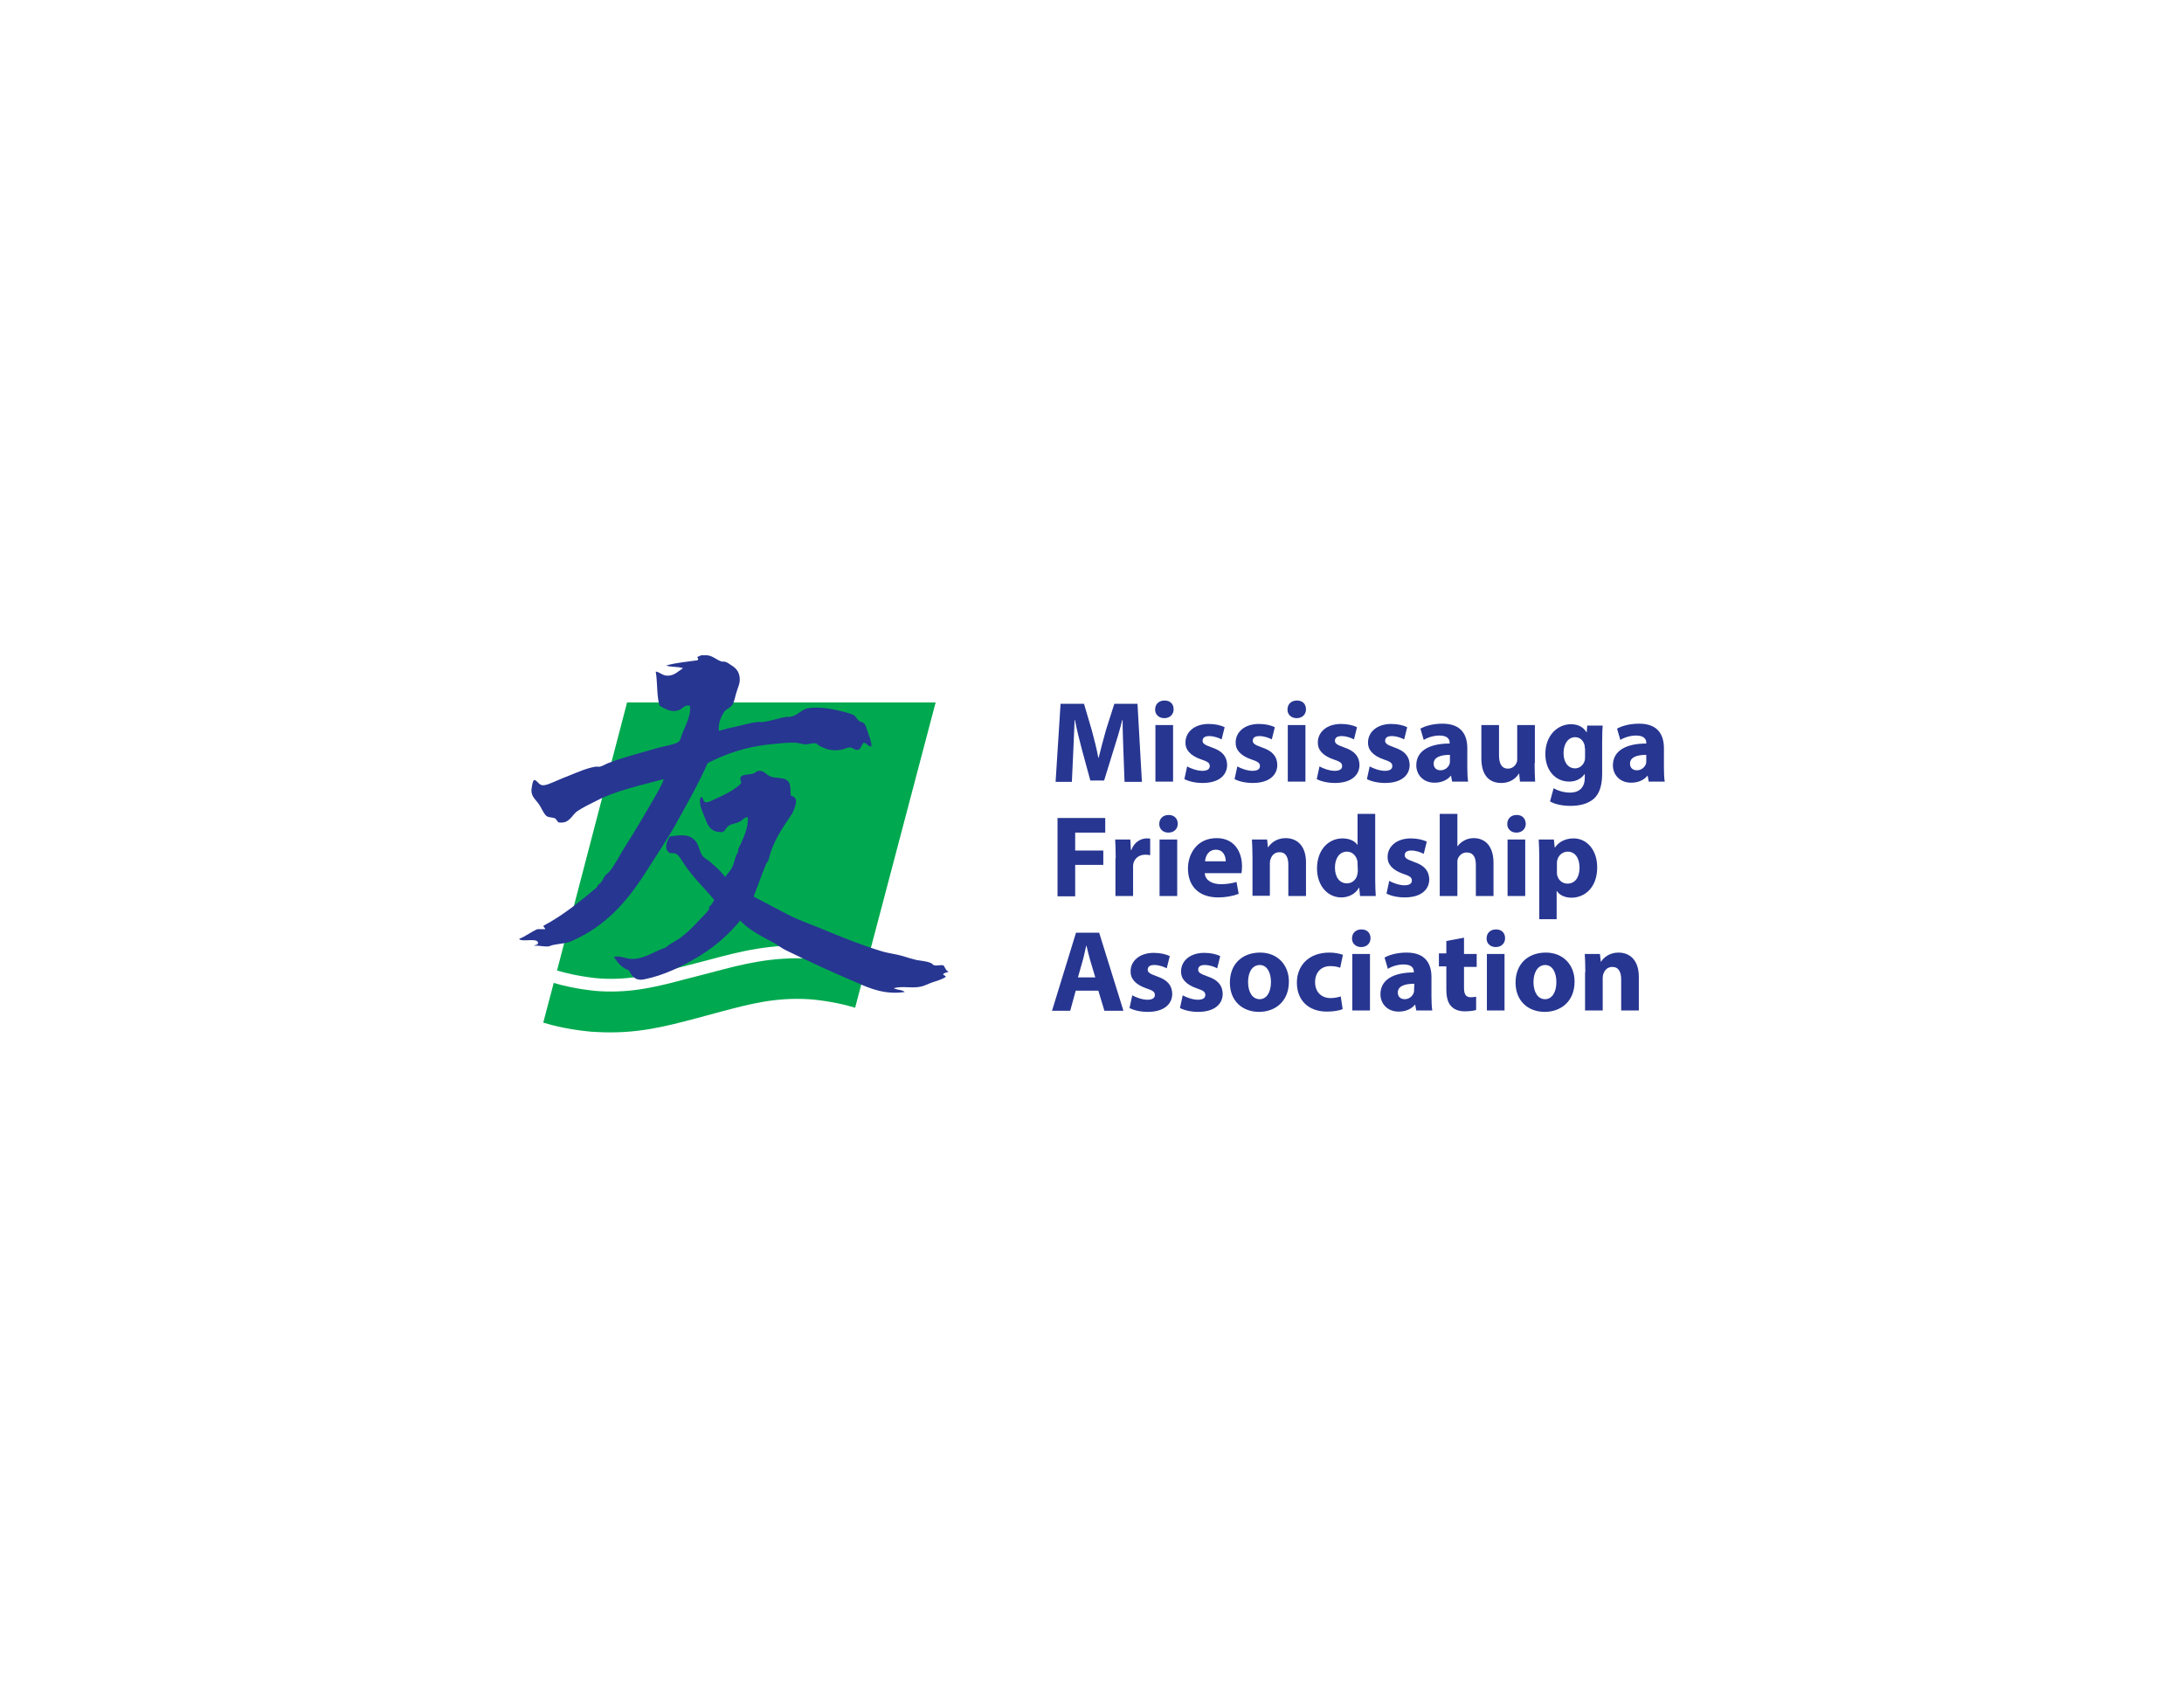
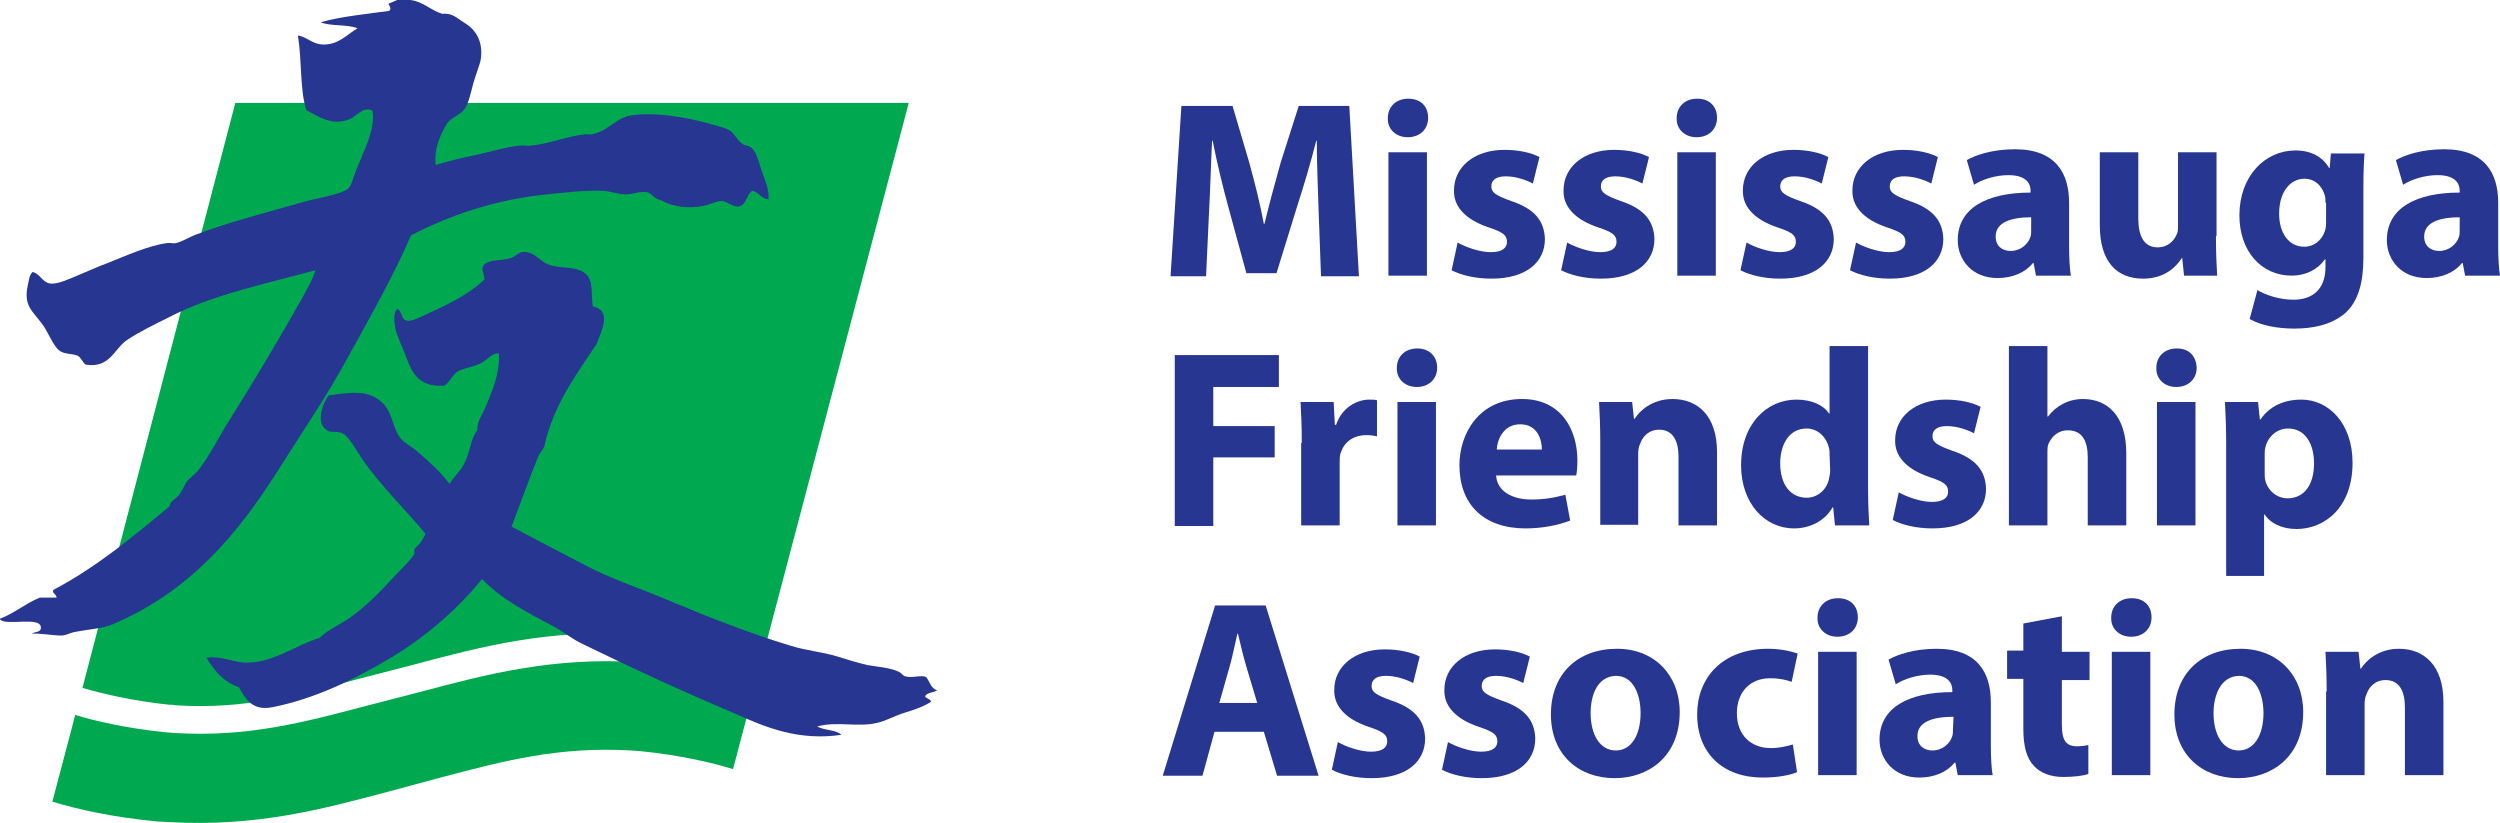
- <svg xmlns="http://www.w3.org/2000/svg" version="1.1" id="Layer_1" x="0px" y="0px" viewBox="0 0 792 612" style="enable-background:new 0 0 792 612;" xml:space="preserve">
-   <style type="text/css">
- 	.st0{fill:#00A94F;}
- 	.st1{fill-rule:evenodd;clip-rule:evenodd;fill:#273691;}
- 	.st2{fill:#273691;}
- </style>
+ <svg xmlns="http://www.w3.org/2000/svg" version="1.1" id="Layer_1" x="0px" y="0px" style="enable-background:new 0 0 792 612;" xml:space="preserve" viewBox="188.3 237.6 415.4 136.74">
+   <style type="text/css"> 	.st0{fill:#00A94F;} 	.st1{fill-rule:evenodd;clip-rule:evenodd;fill:#273691;} 	.st2{fill:#273691;} </style>
  <g>
    <path class="st0" d="M339.3,254.7H227.4L202,351.9c3.1,0.9,7.9,2.1,14.4,2.8h0.1c0.2,0,0.5,0,1.1,0.1c11.3,0.7,20.1-1.7,30.3-4.4   l8.9-2.3c11.6-3.1,22.6-6,37.6-5.1c0,0,0,0-0.1,0c0.2,0,0.6,0.1,2,0.2l0,0h0.1c8.2,0.8,14.6,2.4,18.6,3.6L339.3,254.7z" />
    <path class="st0" d="M296.1,347.8C296.1,347.8,296,347.8,296.1,347.8l-1.9-0.2c-14.3-0.8-24.9,2-36.2,5l-8.9,2.3   c-10.6,2.8-19.7,5.2-31.7,4.5l-1.3-0.1H216c-6.8-0.7-11.9-1.9-15.2-2.9l-3.8,14.4c3.9,1.2,9.9,2.6,17.5,3.3h0.1l1.8,0.1   c14.3,0.8,24.9-2,36.2-5l8.9-2.4c10.6-2.8,19.7-5.2,31.7-4.5l1.3,0.1h0.1c7,0.7,12.3,2,15.5,3l3.8-14.4   C310.1,350.1,304,348.6,296.1,347.8" />
  </g>
  <g>
    <g>
      <g>
        <path class="st1" d="M328.1,359.7c-0.9-0.9-2.9-0.7-4-1.4c3.3-0.9,6.8,0.2,10-0.6c1.4-0.3,2.9-1.2,4.6-1.7c1.6-0.5,3.1-1,4.3-1.8     c-0.1-0.5-0.8-0.5-1-0.9c0.4-0.7,1.5-0.6,2-1c-1-0.3-1.2-1.4-1.8-2.2c-0.9-0.4-2.2,0.2-3.4-0.1c-0.5-0.1-0.6-0.5-1.2-0.8     c-1.5-0.7-3.6-0.8-5.2-1.1c-1.7-0.4-3.3-0.9-4.9-1.4c-2.6-0.8-5.3-1-7.8-1.8c-7-2.1-14-4.9-20.7-7.7c-4.5-1.9-9.1-3.4-13.3-5.6     s-8.3-4.3-12.4-6.5c1.5-3.9,2.9-7.9,4.5-11.8c0.3-0.6,0.9-1.1,1-1.8c1.5-6.6,5.2-11.6,8.6-16.7c0.8-2.1,2.7-5.6-0.6-6.3     c-0.3-1.7,0.1-3.9-0.9-5.1c-1.5-1.8-4.5-1-6.6-1.9c-1.3-0.5-2.4-2.3-4.3-2c-0.7,0.1-1.1,0.8-1.9,1c-1.6,0.5-4.1,0.1-4.6,1.5     c-0.1,0.9,0.3,1.2,0.3,2c-2,2.1-5.8,4.1-9.2,5.6c-1.1,0.5-2.7,1.4-3.6,1.3c-1.2-0.2-0.8-1.6-1.7-2c-0.7,0.8-0.5,2.1-0.3,3.3     c0.3,1.3,1.1,2.9,1.7,4.5c1.1,3,2.2,5.2,6.4,5c1-0.6,1.3-1.8,2.3-2.4c1.1-0.6,2.5-0.7,3.7-1.3c1.1-0.5,1.8-1.7,3.1-1.7     c0.2,3.3-1.1,6.3-2.3,9.1c-0.5,1.3-1.3,2-1.3,3.7c-1.1,1.3-1.2,3.8-2.2,5.6c-0.7,1.3-1.7,2.1-2.4,3.3c-1.6-2.1-3.4-3.7-5.5-5.5     c-0.8-0.7-1.7-1.1-2.4-1.8c-1.5-1.5-1.5-4.4-3.1-6c-2.2-2.3-5-2-9.1-1.4c-1,1.3-2.3,4.8-0.1,5.9c0.5,0.3,1.6,0,2.4,0.4     c1.1,0.5,2.4,3,3.3,4.3c3.1,4.5,7.3,8.5,10.5,12.4c-0.2,0.5-0.5,0.9-0.8,1.4s-0.8,0.8-1,1.1c-0.1,0.2,0,0.7-0.1,0.9     c-0.8,1.3-2.2,2.5-3.3,3.7c-2.3,2.5-4.5,4.8-7.3,6.8c-1.7,1.2-3.7,2-5.1,3.4c-3.8,1.1-7.4,4-11.9,4.1c-2.2,0.1-4.3-1.2-6.9-0.8     c1.3,2.1,2.8,4,5.4,4.9c1.1,1.9,2.2,4,5.6,3.3c7.1-1.4,13.8-4.7,19.8-8.3c6.1-3.7,11.2-8.3,15-13c3.3,3.5,7.8,5.7,12.1,8     c1.6,0.9,2.9,2,4.6,2.8c8.2,4,16.4,7.8,25.4,11.6C315.8,358.6,321.1,360.7,328.1,359.7z" />
        <path class="st1" d="M256.5,237.6c-0.7,0-1.4,0-2.2,0c-0.5,0.2-0.9,0.4-1.4,0.6c-0.2,0.2,0.6,0.6,0.1,1.2     c-3.4,0.5-8,0.9-11.4,1.9c1.6,0.7,4.4,0.3,6.1,1c-1.7,1-3.1,2.7-5.6,2.7c-1.9,0-2.8-1.3-4.3-1.5c0.7,4.3,0.3,9,1.4,12.4     c2.1,1.1,4.3,2.7,7.2,1.5c1.2-0.5,2.2-2.2,3.8-1.4c0.5,3.1-1.5,6.8-2.7,9.8c-0.4,1-0.8,2.6-1.3,3.1c-1.1,1-5.6,1.7-7.3,2.2     c-6.2,1.8-12.3,3.3-18.1,5.5c-1.1,0.4-2.3,1.2-3.3,1.4c-0.3,0.1-1.1-0.1-1.5,0c-3,0.4-6.8,2.1-9.8,3.3c-1.4,0.5-2.9,1.2-4.6,1.9     c-1.7,0.7-3.7,1.7-5,1.5s-1.7-1.7-2.9-1.9c-0.6,0.6-0.6,1.5-0.8,2.3c-0.7,3.4,0.8,4.1,2.6,6.6c0.7,1,1.7,3.4,2.6,4.1     c0.8,0.7,2.1,0.5,3.1,0.9c0.6,0.3,0.9,1.3,1.4,1.5c4,0.6,4.7-2.7,6.8-4.1s4.6-2.6,7-3.8c7.1-3.7,15.9-5.5,24.3-7.8     c-0.4,1.5-1.3,2.9-2,4.3c-3.9,6.9-8.1,14-12.4,20.8c-1.7,2.7-3.2,5.8-5.1,8.2c-0.6,0.7-1.4,1.2-1.9,1.9c-0.5,0.7-0.7,1.5-1.3,2.2     c-0.5,0.6-1.4,0.9-1.5,1.8c-6,5-12.1,10.1-19.3,13.9c-0.4,0.5,0.5,0.7,0.5,1.3c-0.9,0-1.9,0-2.8,0c-2.4,1-4.2,2.6-6.6,3.5v0.1     c0.9,1.2,6.8-0.6,6.8,1.4c0,0.8-0.9,0.6-1.5,1c1.6-0.1,3.3,0.3,4.9,0.3c0.8,0,1.5-0.5,2.3-0.6c2.5-0.5,4.4-0.5,6.3-1.3     c12.6-5.4,20.5-14.6,27.5-25.7c3.9-6.2,8.1-12.3,11.6-18.8c3.7-6.7,7.4-13.2,10.4-20.1c6.4-3.3,13.8-5.9,22.5-6.8     c3-0.3,6.2-0.7,9.2-0.6c1.3,0,2.6,0.6,4,0.6c1.1,0,2.2-0.5,3.3-0.4c0.8,0.1,1.1,0.7,1.8,1.1c0.3,0.2,0.7,0.2,1,0.4     c1.9,1,4.3,1.3,6.9,0.8c1-0.2,2-0.8,2.9-0.8c0.9,0,1.9,1.1,2.9,0.9c1.2-0.2,1.3-2.1,2.2-2.6c1.1,0.2,1.4,1.3,2.7,1.4     c0.1-1.7-0.6-3.2-1.1-4.6s-0.8-3.2-1.8-4c-0.4-0.3-0.9-0.3-1.3-0.5c-1-0.6-1.4-1.8-2.2-2.3c-0.8-0.5-2.3-0.8-3.6-1.2     c-3.3-0.9-8.7-2-13-1.3c-2.3,0.4-3.7,2.6-6.3,3.1c-0.4,0.1-0.8,0-1.1,0c-3,0.3-6,1.6-9.1,1.9c-0.6,0.1-1.3-0.1-1.9,0     c-2.2,0.2-4.7,1-7,1.5c-2.5,0.5-4.9,1.1-6.9,1.7c-0.3-2.5,0.6-4.8,1.9-6.9c0.7-1,2.2-1.4,2.9-2.4c0.6-0.8,1-2.5,1.4-4.1     c0.4-1.5,1.1-3.1,1.3-4.2c0.4-3-0.9-4.9-2.7-6c-1.2-0.7-2-1.7-3.7-1.5C259.8,239.3,258.7,237.9,256.5,237.6z" />
      </g>
    </g>
  </g>
  <g>
    <path class="st2" d="M407.4,272.6c-0.1-3.4-0.3-7.5-0.3-11.6H407c-0.9,3.6-2.1,7.6-3.2,11l-3.4,11h-5l-3-11   c-0.9-3.3-1.9-7.4-2.6-11h-0.1c-0.2,3.8-0.3,8.2-0.5,11.7l-0.5,10.8h-5.9l1.8-28.3h8.5l2.8,9.5c0.9,3.3,1.8,6.8,2.4,10.1h0.1   c0.8-3.3,1.8-7,2.7-10.2l3-9.4h8.4l1.6,28.3h-6.3L407.4,272.6z" />
    <path class="st2" d="M425.6,257.2c0,1.8-1.3,3.2-3.4,3.2c-2,0-3.4-1.4-3.3-3.2c0-1.8,1.3-3.2,3.4-3.2   C424.4,254,425.6,255.3,425.6,257.2z M419,283.4v-20.5h6.4v20.5H419z" />
    <path class="st2" d="M430.5,277.9c1.2,0.7,3.6,1.6,5.5,1.6c1.9,0,2.7-0.7,2.7-1.7c0-1.1-0.6-1.6-3-2.4c-4.2-1.4-5.9-3.7-5.8-6.2   c0-3.8,3.3-6.7,8.4-6.7c2.4,0,4.5,0.5,5.8,1.2l-1.1,4.4c-0.9-0.5-2.7-1.2-4.5-1.2c-1.6,0-2.4,0.6-2.4,1.7c0,1,0.8,1.5,3.3,2.4   c3.9,1.3,5.5,3.3,5.6,6.3c0,3.8-3,6.6-8.9,6.6c-2.7,0-5.1-0.6-6.6-1.4L430.5,277.9z" />
    <path class="st2" d="M448.7,277.9c1.2,0.7,3.6,1.6,5.5,1.6c1.9,0,2.7-0.7,2.7-1.7c0-1.1-0.6-1.6-3-2.4c-4.2-1.4-5.9-3.7-5.8-6.2   c0-3.8,3.3-6.7,8.4-6.7c2.4,0,4.5,0.5,5.8,1.2l-1.1,4.4c-0.9-0.5-2.7-1.2-4.5-1.2c-1.6,0-2.4,0.6-2.4,1.7c0,1,0.8,1.5,3.3,2.4   c3.9,1.3,5.5,3.3,5.6,6.3c0,3.8-3,6.6-8.9,6.6c-2.7,0-5.1-0.6-6.6-1.4L448.7,277.9z" />
    <path class="st2" d="M473.6,257.2c0,1.8-1.3,3.2-3.4,3.2c-2,0-3.4-1.4-3.3-3.2c0-1.8,1.3-3.2,3.4-3.2   C472.4,254,473.6,255.3,473.6,257.2z M467,283.4v-20.5h6.4v20.5H467z" />
    <path class="st2" d="M478.5,277.9c1.2,0.7,3.6,1.6,5.5,1.6c1.9,0,2.7-0.7,2.7-1.7c0-1.1-0.6-1.6-3-2.4c-4.2-1.4-5.9-3.7-5.8-6.2   c0-3.8,3.3-6.7,8.4-6.7c2.4,0,4.5,0.5,5.8,1.2l-1.1,4.4c-0.9-0.5-2.7-1.2-4.5-1.2c-1.6,0-2.4,0.6-2.4,1.7c0,1,0.8,1.5,3.3,2.4   c3.9,1.3,5.5,3.3,5.6,6.3c0,3.8-3,6.6-8.9,6.6c-2.7,0-5.1-0.6-6.6-1.4L478.5,277.9z" />
    <path class="st2" d="M496.7,277.9c1.2,0.7,3.6,1.6,5.5,1.6c1.9,0,2.7-0.7,2.7-1.7c0-1.1-0.6-1.6-3-2.4c-4.2-1.4-5.9-3.7-5.8-6.2   c0-3.8,3.3-6.7,8.4-6.7c2.4,0,4.5,0.5,5.8,1.2l-1.1,4.4c-0.9-0.5-2.7-1.2-4.5-1.2c-1.6,0-2.4,0.6-2.4,1.7c0,1,0.8,1.5,3.3,2.4   c3.9,1.3,5.5,3.3,5.6,6.3c0,3.8-3,6.6-8.9,6.6c-2.7,0-5.1-0.6-6.6-1.4L496.7,277.9z" />
    <path class="st2" d="M526.6,283.4l-0.4-2.1h-0.1c-1.3,1.6-3.4,2.5-5.9,2.5c-4.2,0-6.6-3-6.6-6.3c0-5.3,4.8-7.9,12.1-7.9v-0.3   c0-1.1-0.6-2.6-3.7-2.6c-2.1,0-4.3,0.7-5.7,1.6l-1.2-4.1c1.4-0.8,4.2-1.8,8-1.8c6.8,0,9,4,9,8.9v7.1c0,2,0.1,3.9,0.3,5L526.6,283.4   L526.6,283.4z M525.9,273.7c-3.4,0-6,0.8-6,3.2c0,1.6,1.1,2.4,2.5,2.4c1.6,0,2.9-1.1,3.3-2.4c0.1-0.3,0.1-0.7,0.1-1.1v-2.1H525.9z" />
    <path class="st2" d="M556.5,276.8c0,2.7,0.1,4.9,0.2,6.6h-5.5l-0.3-2.9h-0.1c-0.8,1.3-2.7,3.4-6.4,3.4c-4.2,0-7.2-2.6-7.2-8.9   v-12.1h6.4v11c0,3,1,4.8,3.2,4.8c1.8,0,2.8-1.2,3.2-2.2c0.2-0.4,0.2-0.9,0.2-1.4v-12.2h6.4v13.9H556.5z" />
    <path class="st2" d="M581.2,262.9c-0.1,1.3-0.2,3-0.2,6.1v11.5c0,3.9-0.8,7.2-3.1,9.2c-2.3,1.9-5.3,2.5-8.4,2.5   c-2.7,0-5.5-0.5-7.4-1.6l1.3-4.8c1.3,0.8,3.6,1.6,6,1.6c3,0,5.3-1.6,5.3-5.4v-1.3h-0.1c-1.2,1.7-3.2,2.7-5.5,2.7   c-5.1,0-8.7-4.1-8.7-10c0-6.6,4.3-10.8,9.3-10.8c2.8,0,4.6,1.2,5.6,2.9h0.1l0.2-2.4h5.6V262.9z M574.7,271.3c0-0.4,0-0.8-0.1-1.2   c-0.5-1.7-1.7-2.8-3.4-2.8c-2.3,0-4.2,2.1-4.2,5.8c0,3.1,1.5,5.5,4.2,5.5c1.6,0,2.9-1.1,3.4-2.6c0.2-0.5,0.2-1.1,0.2-1.7v-3H574.7z   " />
    <path class="st2" d="M597.9,283.4l-0.4-2.1h-0.1c-1.3,1.6-3.4,2.5-5.9,2.5c-4.2,0-6.6-3-6.6-6.3c0-5.3,4.8-7.9,12.1-7.9v-0.3   c0-1.1-0.6-2.6-3.7-2.6c-2.1,0-4.3,0.7-5.7,1.6l-1.2-4.1c1.4-0.8,4.2-1.8,8-1.8c6.8,0,9,4,9,8.9v7.1c0,2,0.1,3.9,0.3,5L597.9,283.4   L597.9,283.4z M597.1,273.7c-3.4,0-6,0.8-6,3.2c0,1.6,1.1,2.4,2.5,2.4c1.6,0,2.9-1.1,3.3-2.4c0.1-0.3,0.1-0.7,0.1-1.1v-2.1H597.1z" />
    <path class="st2" d="M383.5,296.6h17.3v5.3h-10.9v6.5h10.2v5.2h-10.2V325h-6.4V296.6z" />
    <path class="st2" d="M404.6,311.2c0-3-0.1-5-0.2-6.8h5.5l0.2,3.8h0.2c1-3,3.6-4.2,5.5-4.2c0.6,0,0.9,0,1.3,0.1v6   c-0.5-0.1-1-0.2-1.7-0.2c-2.4,0-3.9,1.3-4.4,3.2c-0.1,0.4-0.1,0.9-0.1,1.4v10.4h-6.4v-13.7H404.6z" />
    <path class="st2" d="M427.1,298.7c0,1.8-1.3,3.2-3.4,3.2c-2,0-3.4-1.4-3.3-3.2c0-1.8,1.3-3.2,3.4-3.2   C425.8,295.5,427.1,296.8,427.1,298.7z M420.5,324.9v-20.5h6.4v20.5H420.5z" />
    <path class="st2" d="M436.9,316.7c0.2,2.6,2.8,3.9,5.8,3.9c2.2,0,3.9-0.3,5.7-0.8l0.8,4.3c-2.1,0.8-4.7,1.3-7.4,1.3   c-7,0-11-4-11-10.5c0-5.2,3.2-11,10.4-11c6.6,0,9.2,5.2,9.2,10.2c0,1.1-0.1,2.1-0.2,2.5h-13.3V316.7z M444.5,312.3   c0-1.6-0.7-4.2-3.6-4.2c-2.7,0-3.8,2.4-3.9,4.2H444.5z" />
    <path class="st2" d="M454.2,311c0-2.6-0.1-4.7-0.2-6.6h5.5l0.3,2.8h0.1c0.8-1.3,2.9-3.3,6.3-3.3c4.2,0,7.4,2.8,7.4,8.8v12.2h-6.4   v-11.4c0-2.6-0.9-4.5-3.2-4.5c-1.8,0-2.8,1.2-3.2,2.4c-0.2,0.4-0.3,1-0.3,1.6v11.8h-6.3V311z" />
    <path class="st2" d="M498.7,295.1v23.7c0,2.3,0.1,4.7,0.2,6.1h-5.7l-0.3-3h-0.1c-1.3,2.3-3.8,3.5-6.4,3.5c-4.9,0-8.8-4.2-8.8-10.5   c0-6.9,4.3-10.9,9.2-10.9c2.5,0,4.5,0.9,5.4,2.3h0.1v-11.2H498.7z M492.3,313.1c0-0.3,0-0.8-0.1-1.1c-0.4-1.7-1.8-3.2-3.7-3.2   c-2.9,0-4.4,2.6-4.4,5.8c0,3.5,1.7,5.7,4.4,5.7c1.8,0,3.3-1.3,3.7-3.1c0.1-0.5,0.2-0.9,0.2-1.5L492.3,313.1L492.3,313.1z" />
    <path class="st2" d="M503.8,319.4c1.2,0.7,3.6,1.6,5.5,1.6c1.9,0,2.7-0.7,2.7-1.7c0-1.1-0.6-1.6-3-2.4c-4.2-1.4-5.9-3.7-5.8-6.2   c0-3.8,3.3-6.7,8.4-6.7c2.4,0,4.5,0.5,5.8,1.2l-1.1,4.4c-0.9-0.5-2.7-1.2-4.5-1.2c-1.6,0-2.4,0.6-2.4,1.7c0,1,0.8,1.5,3.3,2.4   c3.9,1.3,5.5,3.3,5.6,6.3c0,3.8-3,6.6-8.9,6.6c-2.7,0-5.1-0.6-6.6-1.4L503.8,319.4z" />
    <path class="st2" d="M522.1,295.1h6.4v11.7h0.1c0.7-0.9,1.5-1.6,2.5-2.1c0.9-0.5,2.1-0.8,3.3-0.8c4.1,0,7.2,2.8,7.2,9v12h-6.4   v-11.3c0-2.7-0.9-4.5-3.3-4.5c-1.7,0-2.7,1.1-3.2,2.2c-0.2,0.4-0.2,1-0.2,1.4v12.2h-6.4L522.1,295.1L522.1,295.1z" />
    <path class="st2" d="M553.3,298.7c0,1.8-1.3,3.2-3.4,3.2c-2,0-3.4-1.4-3.3-3.2c0-1.8,1.3-3.2,3.4-3.2S553.2,296.8,553.3,298.7z    M546.7,324.9v-20.5h6.4v20.5H546.7z" />
    <path class="st2" d="M558.2,311.3c0-2.7-0.1-5-0.2-6.9h5.5l0.3,2.9h0.1c1.5-2.2,3.9-3.3,6.8-3.3c4.5,0,8.5,3.9,8.5,10.5   c0,7.5-4.7,11-9.3,11c-2.5,0-4.4-1-5.3-2.4h-0.1v10.2h-6.3V311.3z M564.6,316.1c0,0.5,0,1,0.1,1.3c0.4,1.7,1.9,3,3.7,3   c2.8,0,4.4-2.3,4.4-5.8c0-3.3-1.5-5.8-4.3-5.8c-1.8,0-3.4,1.3-3.8,3.2c-0.1,0.3-0.1,0.8-0.1,1.1L564.6,316.1L564.6,316.1z" />
    <path class="st2" d="M390.1,359.2l-2,7.3h-6.6l8.7-28.3h8.4l8.8,28.3h-6.9l-2.2-7.3H390.1z M397.2,354.4l-1.8-6   c-0.5-1.7-1-3.8-1.4-5.5h-0.1c-0.4,1.7-0.8,3.8-1.3,5.5l-1.7,6H397.2z" />
    <path class="st2" d="M410.6,360.9c1.2,0.7,3.6,1.6,5.5,1.6c1.9,0,2.7-0.7,2.7-1.7c0-1.1-0.6-1.6-3-2.4c-4.2-1.4-5.9-3.7-5.8-6.2   c0-3.8,3.3-6.7,8.4-6.7c2.4,0,4.5,0.5,5.8,1.2l-1.1,4.4c-0.9-0.5-2.7-1.2-4.5-1.2c-1.6,0-2.4,0.6-2.4,1.7c0,1,0.8,1.5,3.3,2.4   c3.9,1.3,5.5,3.3,5.6,6.3c0,3.8-3,6.6-8.9,6.6c-2.7,0-5.1-0.6-6.6-1.4L410.6,360.9z" />
    <path class="st2" d="M428.9,360.9c1.2,0.7,3.6,1.6,5.5,1.6c1.9,0,2.7-0.7,2.7-1.7c0-1.1-0.6-1.6-3-2.4c-4.2-1.4-5.9-3.7-5.8-6.2   c0-3.8,3.3-6.7,8.4-6.7c2.4,0,4.5,0.5,5.8,1.2l-1.1,4.4c-0.9-0.5-2.7-1.2-4.5-1.2c-1.6,0-2.4,0.6-2.4,1.7c0,1,0.8,1.5,3.3,2.4   c3.9,1.3,5.5,3.3,5.6,6.3c0,3.8-3,6.6-8.9,6.6c-2.7,0-5.1-0.6-6.6-1.4L428.9,360.9z" />
    <path class="st2" d="M467.4,355.9c0,7.5-5.3,11-10.8,11c-6,0-10.6-3.9-10.6-10.6s4.4-10.9,11-10.9   C463.2,345.4,467.4,349.8,467.4,355.9z M452.6,356.1c0,3.5,1.5,6.2,4.2,6.2c2.5,0,4.1-2.5,4.1-6.2c0-3.1-1.2-6.2-4.1-6.2   C453.7,350,452.6,353.1,452.6,356.1z" />
    <path class="st2" d="M486.9,365.9c-1.1,0.5-3.3,0.9-5.7,0.9c-6.6,0-10.9-4-10.9-10.5c0-6,4.1-10.9,11.8-10.9c1.7,0,3.5,0.3,4.9,0.8   l-1,4.7c-0.8-0.3-1.9-0.6-3.6-0.6c-3.4,0-5.5,2.4-5.5,5.8c0,3.8,2.5,5.8,5.6,5.8c1.5,0,2.7-0.3,3.7-0.6L486.9,365.9z" />
    <path class="st2" d="M497,340.2c0,1.8-1.3,3.2-3.4,3.2c-2,0-3.4-1.4-3.3-3.2c0-1.8,1.3-3.2,3.4-3.2C495.8,337,497,338.3,497,340.2z    M490.4,366.4v-20.5h6.4v20.5H490.4z" />
    <path class="st2" d="M513.6,366.4l-0.4-2.1h-0.1c-1.3,1.6-3.4,2.5-5.9,2.5c-4.2,0-6.6-3-6.6-6.3c0-5.3,4.8-7.9,12.1-7.9v-0.3   c0-1.1-0.6-2.6-3.7-2.6c-2.1,0-4.3,0.7-5.7,1.6l-1.2-4.1c1.4-0.8,4.2-1.8,8-1.8c6.8,0,9,4,9,8.9v7.1c0,2,0.1,3.9,0.3,5L513.6,366.4   L513.6,366.4z M512.9,356.7c-3.4,0-6,0.8-6,3.2c0,1.6,1.1,2.4,2.5,2.4c1.6,0,2.9-1.1,3.3-2.4c0.1-0.3,0.1-0.7,0.1-1.1L512.9,356.7   L512.9,356.7z" />
    <path class="st2" d="M530.9,340v5.9h4.6v4.7h-4.6v7.4c0,2.5,0.6,3.6,2.5,3.6c0.8,0,1.4-0.1,1.9-0.2v4.8c-0.8,0.3-2.4,0.5-4.2,0.5   c-2.1,0-3.8-0.7-4.8-1.8c-1.2-1.2-1.8-3.2-1.8-6.1v-8.4h-2.7v-4.7h2.7v-4.5L530.9,340z" />
    <path class="st2" d="M545.8,340.2c0,1.8-1.3,3.2-3.4,3.2c-2,0-3.4-1.4-3.3-3.2c0-1.8,1.3-3.2,3.4-3.2S545.8,338.3,545.8,340.2z    M539.2,366.4v-20.5h6.4v20.5H539.2z" />
    <path class="st2" d="M571,355.9c0,7.5-5.3,11-10.8,11c-6,0-10.6-3.9-10.6-10.6s4.4-10.9,11-10.9C566.8,345.4,571,349.8,571,355.9z    M556.1,356.1c0,3.5,1.5,6.2,4.2,6.2c2.5,0,4.1-2.5,4.1-6.2c0-3.1-1.2-6.2-4.1-6.2C557.3,350,556.1,353.1,556.1,356.1z" />
    <path class="st2" d="M574.9,352.5c0-2.6-0.1-4.7-0.2-6.6h5.5l0.3,2.8h0.1c0.8-1.3,2.9-3.3,6.3-3.3c4.2,0,7.4,2.8,7.4,8.8v12.2h-6.4   v-11.3c0-2.6-0.9-4.5-3.2-4.5c-1.8,0-2.8,1.2-3.2,2.4c-0.2,0.4-0.3,1-0.3,1.6v11.8h-6.4v-13.9H574.9z" />
  </g>
</svg>
